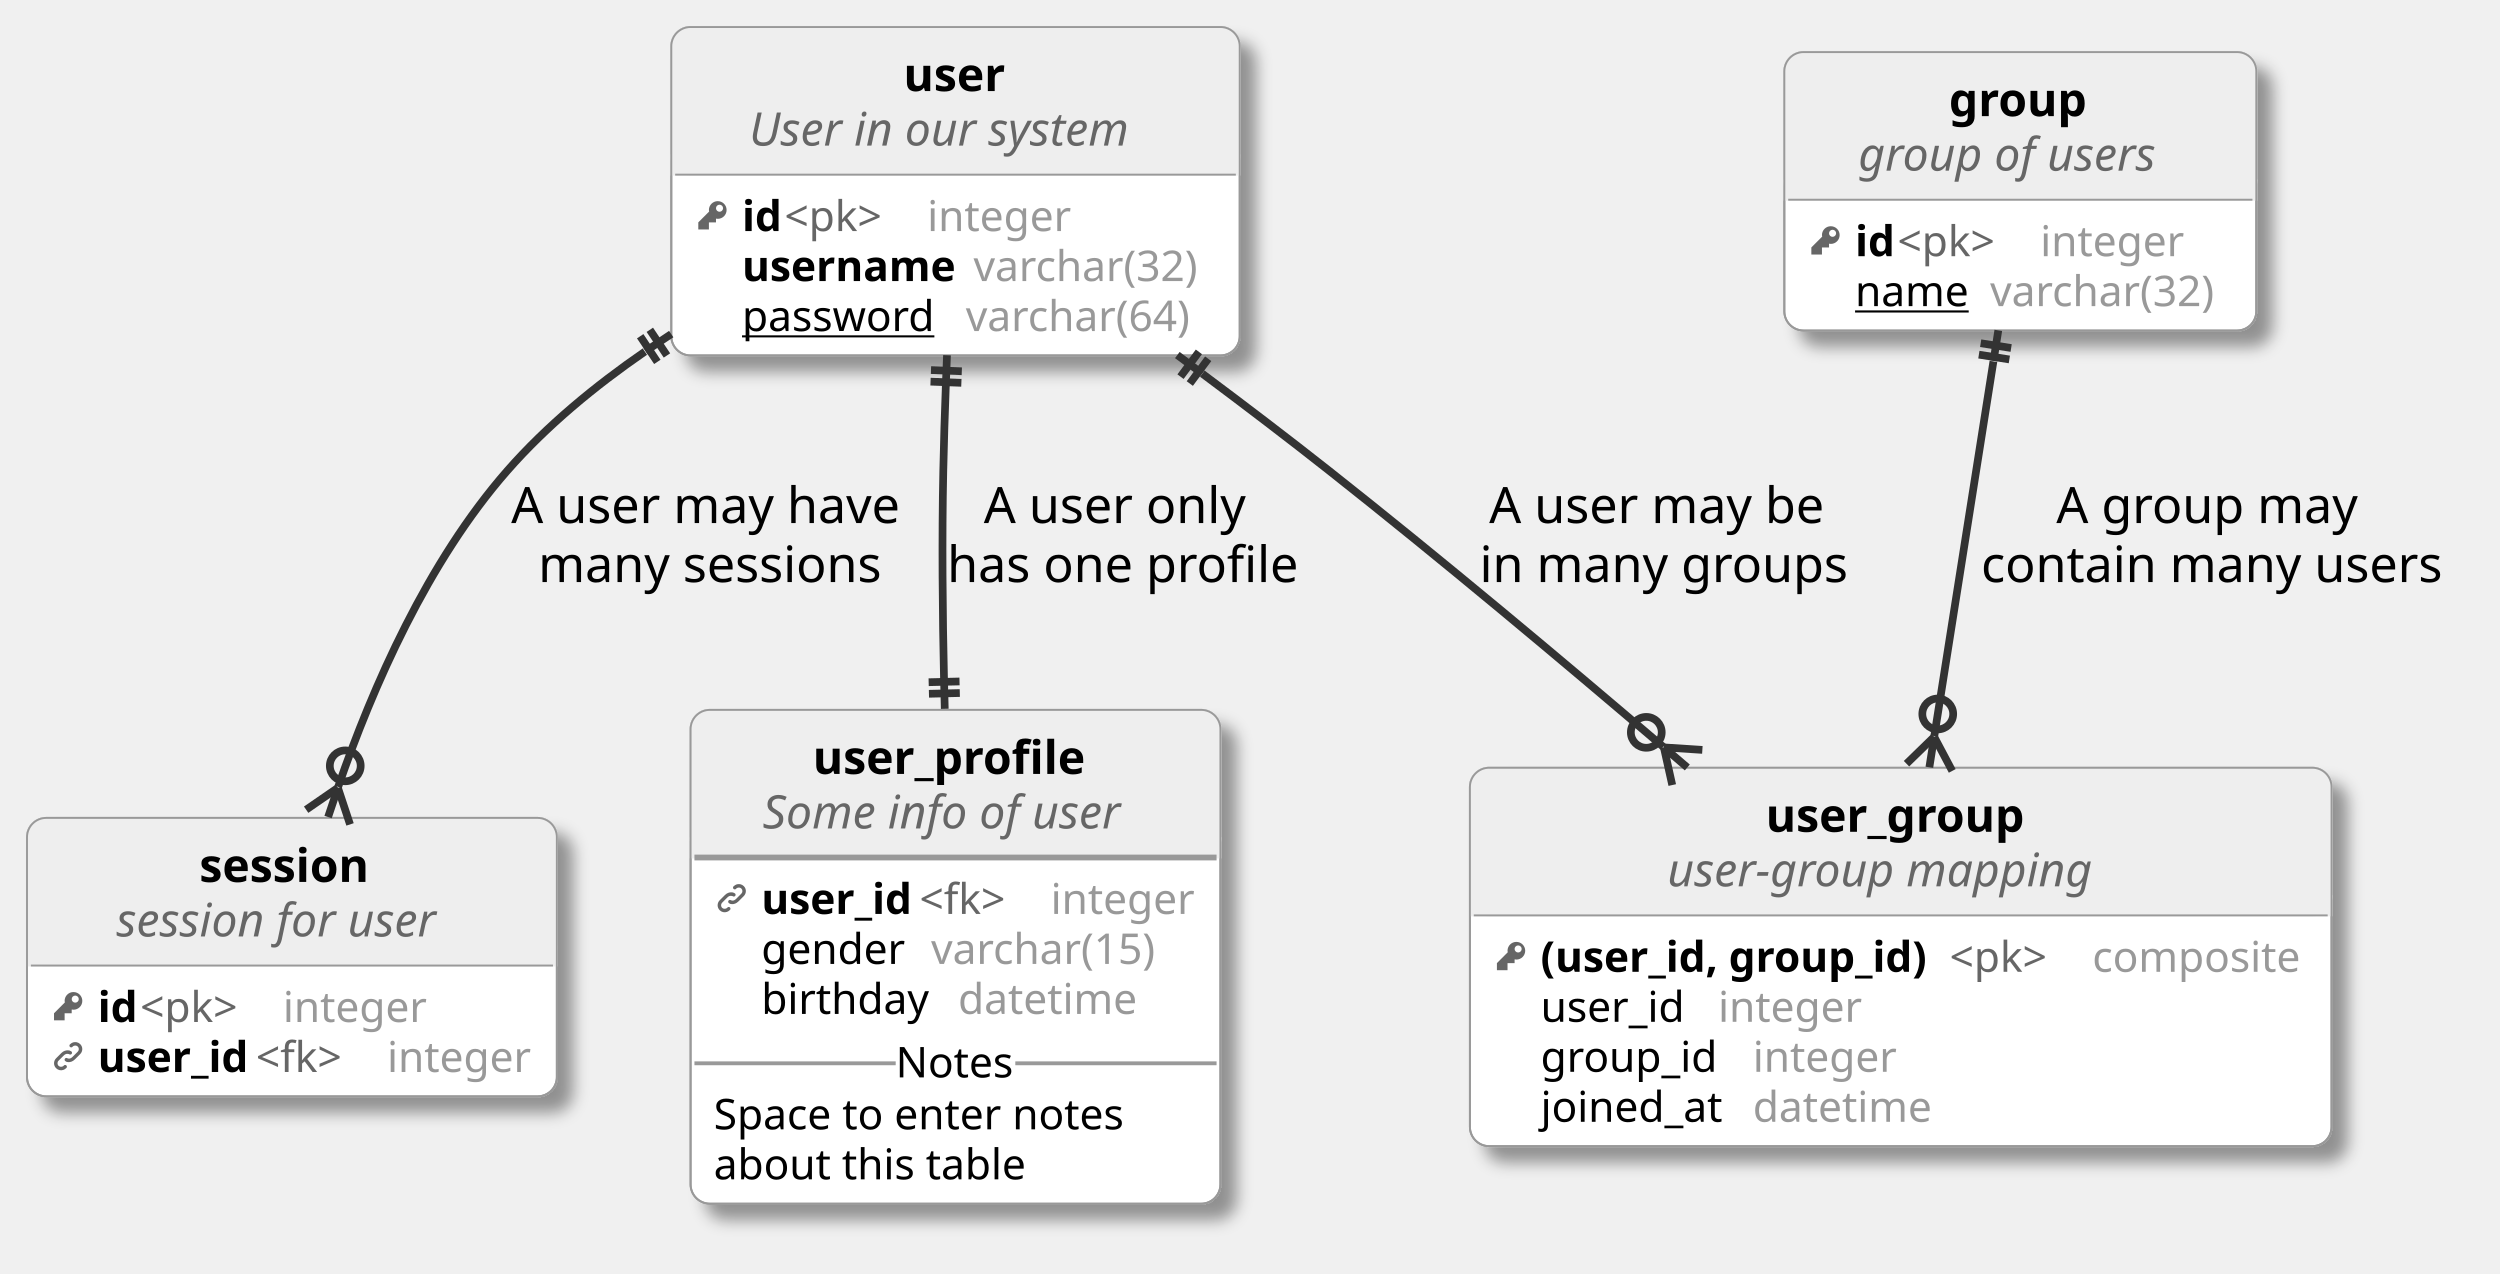
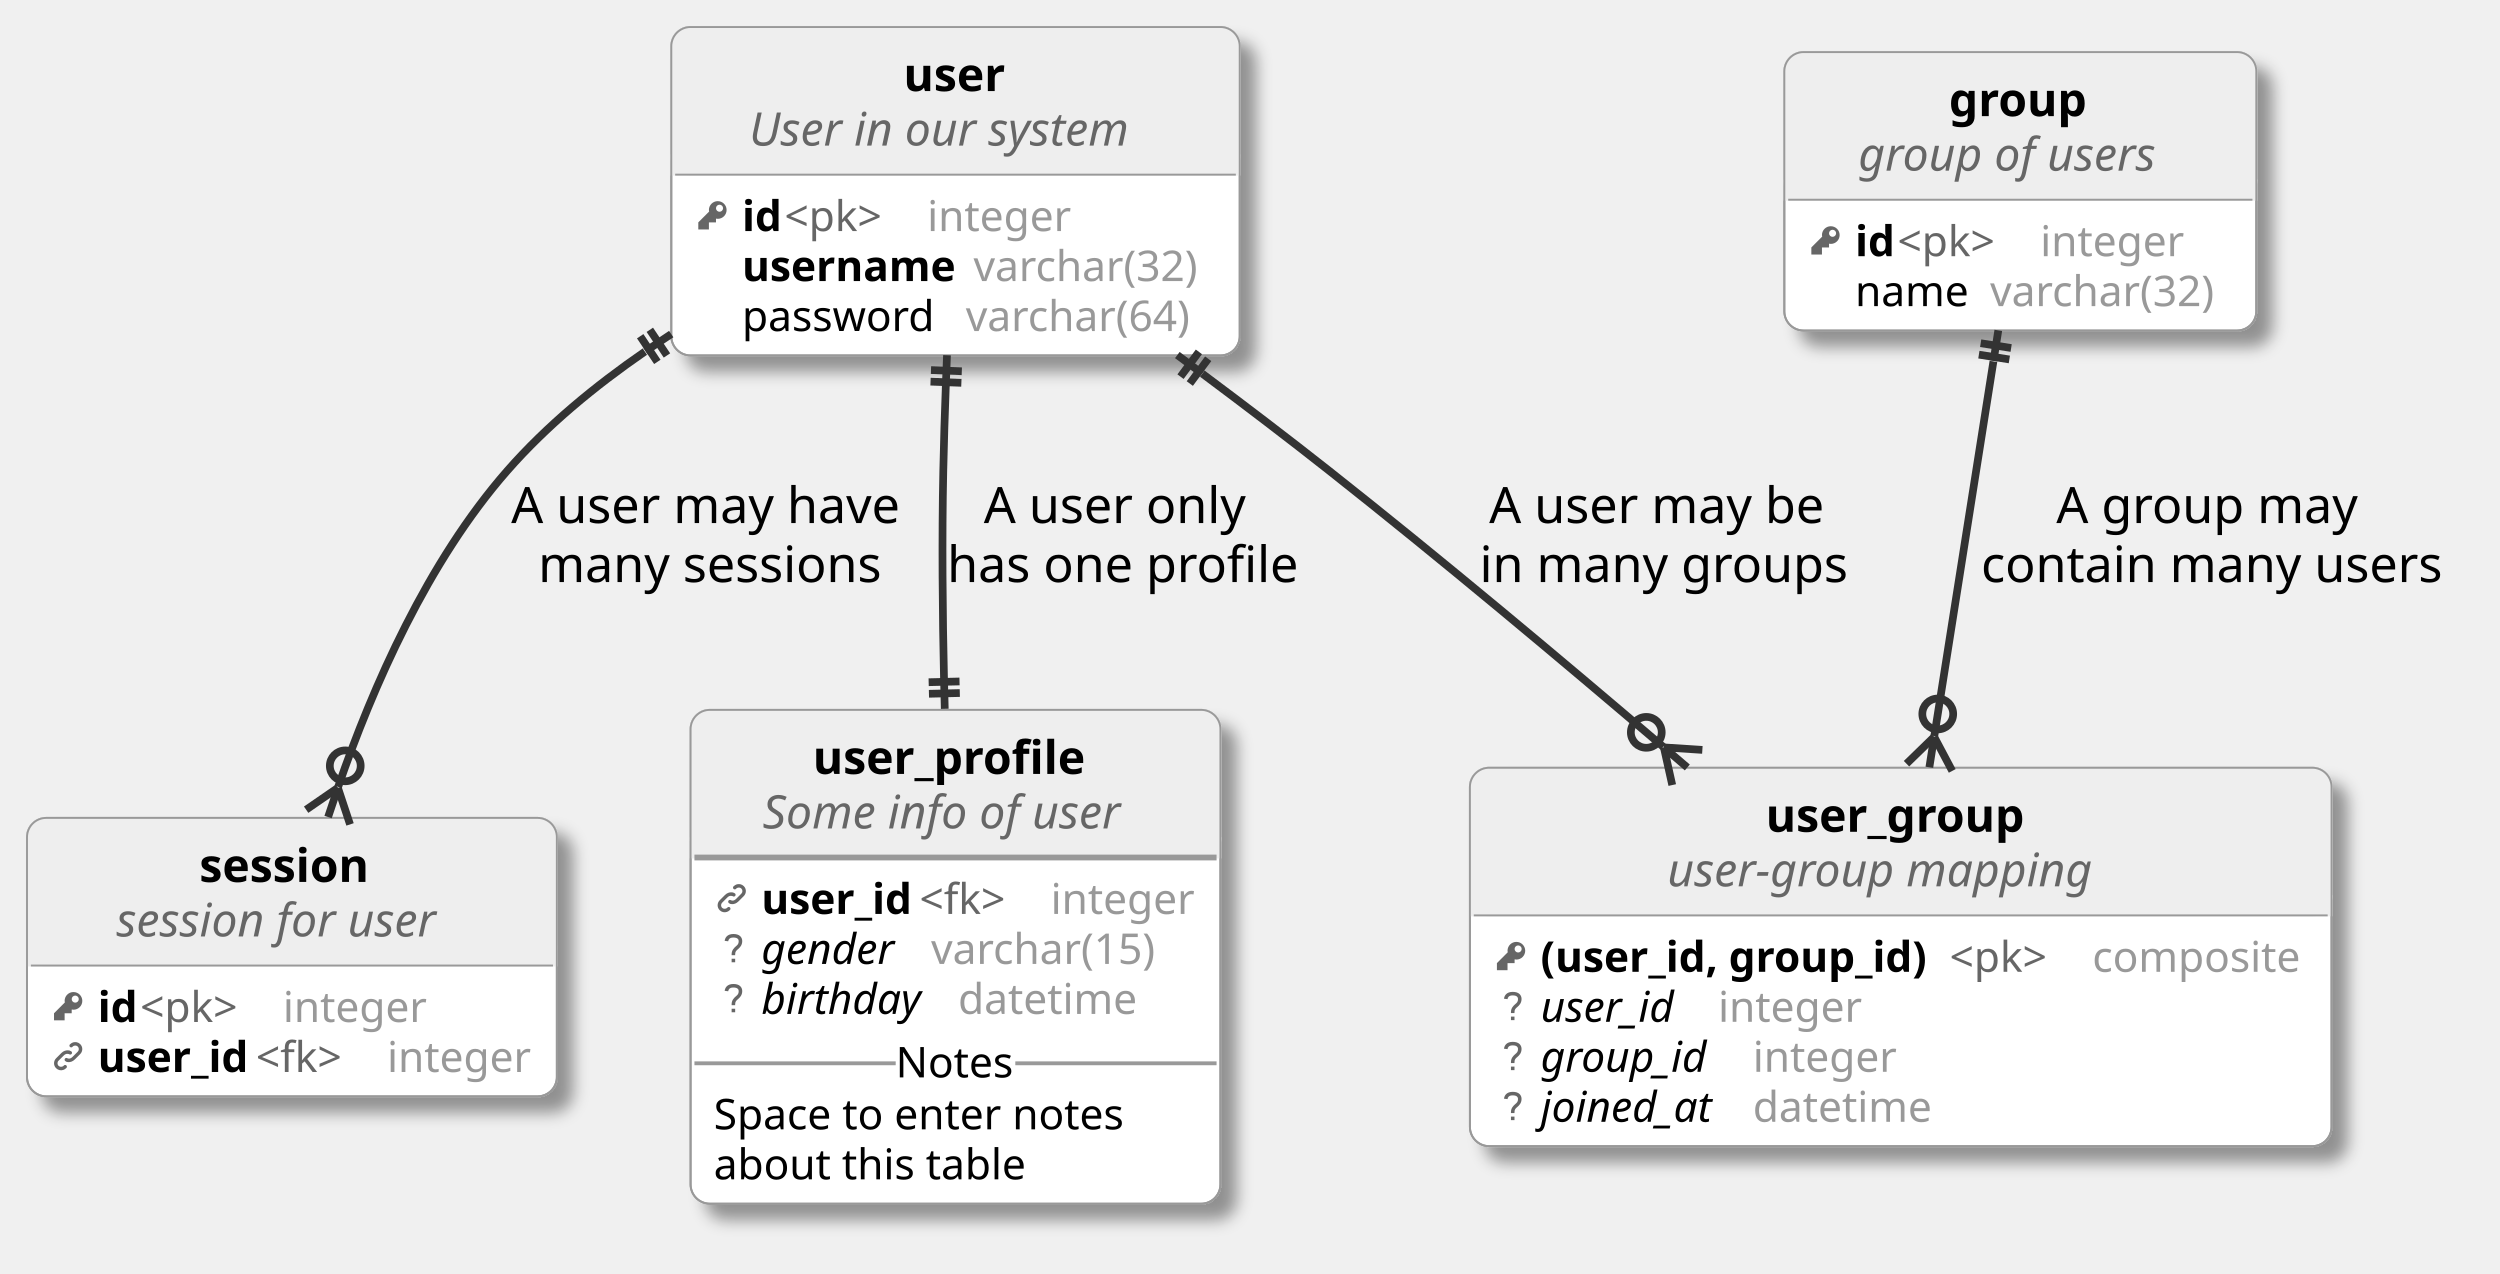
<svg xmlns="http://www.w3.org/2000/svg" contentScriptType="application/ecmascript" contentStyleType="text/css" height="330px" preserveAspectRatio="none" style="width:648px;height:330px;" version="1.1" viewBox="0 0 648 330" width="648px" zoomAndPan="magnify">
  <defs>
-     <filter height="300%" id="fxswpof2u7y3i" width="300%" x="-1" y="-1">
+     <filter height="300%" id="fuc91xfotrl19" width="300%" x="-1" y="-1">
      <feGaussianBlur result="blurOut" stdDeviation="2.0" />
      <feColorMatrix in="blurOut" result="blurOut2" type="matrix" values="0 0 0 0 0 0 0 0 0 0 0 0 0 0 0 0 0 0 .4 0" />
      <feOffset dx="4.0" dy="4.0" in="blurOut2" result="blurOut3" />
      <feBlend in="SourceGraphic" in2="blurOut3" mode="normal" />
    </filter>
  </defs>
  <g>
-     <rect fill="#FFFFFF" filter="url(#fxswpof2u7y3i)" height="85.131" id="tbl_user" rx="5" ry="5" style="stroke: #999999; stroke-width: 0.5;" width="147.333" x="174" y="7" />
+     <rect fill="#FFFFFF" filter="url(#fuc91xfotrl19)" height="85.131" id="tbl_user" rx="5" ry="5" style="stroke: #999999; stroke-width: 0.5;" width="147.333" x="174" y="7" />
    <rect fill="#EEEEEE" height="38.266" rx="5" ry="5" style="stroke: #EEEEEE; stroke-width: 0.5;" width="147.333" x="174" y="7" />
    <rect fill="#EEEEEE" height="5" style="stroke: #EEEEEE; stroke-width: 0.5;" width="147.333" x="174" y="40.266" />
    <rect fill="none" height="85.131" id="tbl_user" rx="5" ry="5" style="stroke: #999999; stroke-width: 0.5;" width="147.333" x="174" y="7" />
    <text fill="#000000" font-family="sans-serif" font-size="12" font-weight="bold" lengthAdjust="spacingAndGlyphs" textLength="27" x="234.167" y="23.602">user</text>
    <text fill="#666666" font-family="sans-serif" font-size="12" font-style="italic" lengthAdjust="spacingAndGlyphs" textLength="107" x="194.167" y="37.734">User in our system</text>
    <line style="stroke: #999999; stroke-width: 0.5;" x1="175" x2="320.333" y1="45.266" y2="45.266" />
    <path d="M186.042,52.137 C184.777,52.137 183.75,53.164 183.75,54.429 C183.75,54.576 183.78,54.701 183.808,54.831 L181,57.638 L181,59.472 L183.75,59.472 L183.75,57.638 L185.583,57.638 L185.583,56.722 L185.641,56.664 C185.769,56.691 185.895,56.722 186.043,56.722 C187.308,56.722 188.334,55.695 188.334,54.43 C188.334,53.165 187.308,52.138 186.043,52.138 M186.501,53.055 C187.005,53.055 187.418,53.468 187.418,53.972 C187.418,54.476 187.005,54.888 186.501,54.888 C185.997,54.888 185.584,54.476 185.584,53.972 C185.584,53.468 185.997,53.055 186.501,53.055 " fill="#666666" style="stroke: ; stroke-width: 0.0; stroke-dasharray: ;" />
    <text fill="#000000" font-family="sans-serif" font-size="11" lengthAdjust="spacingAndGlyphs" textLength="0" x="192.333" y="59.9" />
    <text fill="#000000" font-family="sans-serif" font-size="11" font-weight="bold" lengthAdjust="spacingAndGlyphs" textLength="11" x="192.333" y="59.9">id</text>
    <text fill="#666666" font-family="sans-serif" font-size="11" lengthAdjust="spacingAndGlyphs" textLength="31" x="203.333" y="59.9">&lt;pk&gt;</text>
    <text fill="#000000" font-family="sans-serif" font-size="11" lengthAdjust="spacingAndGlyphs" textLength="0" x="240.333" y="59.9" />
    <text fill="#999999" font-family="sans-serif" font-size="11" lengthAdjust="spacingAndGlyphs" textLength="38" x="240.333" y="59.9">integer</text>
    <path d="M181,65.092 L181,67.842 L185.583,72.426 L188.333,69.676 L183.75,65.092 L181,65.092 M182.833,66.009 C183.338,66.009 183.75,66.422 183.75,66.926 C183.75,67.43 183.338,67.842 182.833,67.842 C182.329,67.842 181.917,67.43 181.917,66.926 C181.917,66.422 182.329,66.009 182.833,66.009 " fill="#FFFFFF" style="stroke: ; stroke-width: 0.0; stroke-dasharray: ;" />
    <text fill="#000000" font-family="sans-serif" font-size="11" lengthAdjust="spacingAndGlyphs" textLength="0" x="192.333" y="72.856" />
    <text fill="#000000" font-family="sans-serif" font-size="11" font-weight="bold" lengthAdjust="spacingAndGlyphs" textLength="54" x="192.333" y="72.856">username</text>
    <text fill="#000000" font-family="sans-serif" font-size="11" lengthAdjust="spacingAndGlyphs" textLength="0" x="252.333" y="72.856" />
    <text fill="#999999" font-family="sans-serif" font-size="11" lengthAdjust="spacingAndGlyphs" textLength="63" x="252.333" y="72.856">varchar(32)</text>
    <path d="M181,80.797 L181,82.631 L188.333,82.631 L188.333,80.797 L181,80.797 " fill="#FFFFFF" style="stroke: ; stroke-width: 0.0; stroke-dasharray: ;" />
    <text fill="#000000" font-family="sans-serif" font-size="11" lengthAdjust="spacingAndGlyphs" textLength="0" x="192.333" y="85.811" />
-     <text fill="#000000" font-family="sans-serif" font-size="11" lengthAdjust="spacingAndGlyphs" text-decoration="underline" textLength="52" x="192.333" y="85.811">password</text>
+     <text fill="#000000" font-family="sans-serif" font-size="11" lengthAdjust="spacingAndGlyphs" textLength="52" x="192.333" y="85.811">password</text>
    <text fill="#000000" font-family="sans-serif" font-size="11" lengthAdjust="spacingAndGlyphs" textLength="0" x="250.333" y="85.811" />
    <text fill="#999999" font-family="sans-serif" font-size="11" lengthAdjust="spacingAndGlyphs" textLength="63" x="250.333" y="85.811">varchar(64)</text>
-     <rect fill="#FFFFFF" filter="url(#fxswpof2u7y3i)" height="72.176" id="tbl_session" rx="5" ry="5" style="stroke: #999999; stroke-width: 0.5;" width="137.333" x="7" y="212" />
+     <rect fill="#FFFFFF" filter="url(#fuc91xfotrl19)" height="72.176" id="tbl_session" rx="5" ry="5" style="stroke: #999999; stroke-width: 0.5;" width="137.333" x="7" y="212" />
    <rect fill="#EEEEEE" height="38.266" rx="5" ry="5" style="stroke: #EEEEEE; stroke-width: 0.5;" width="137.333" x="7" y="212" />
    <rect fill="#EEEEEE" height="5" style="stroke: #EEEEEE; stroke-width: 0.5;" width="137.333" x="7" y="245.266" />
    <rect fill="none" height="72.176" id="tbl_session" rx="5" ry="5" style="stroke: #999999; stroke-width: 0.5;" width="137.333" x="7" y="212" />
    <text fill="#000000" font-family="sans-serif" font-size="12" font-weight="bold" lengthAdjust="spacingAndGlyphs" textLength="48" x="51.667" y="228.602">session</text>
    <text fill="#666666" font-family="sans-serif" font-size="12" font-style="italic" lengthAdjust="spacingAndGlyphs" textLength="91" x="30.167" y="242.734">session for user</text>
    <line style="stroke: #999999; stroke-width: 0.5;" x1="8" x2="143.333" y1="250.266" y2="250.266" />
    <path d="M19.042,257.137 C17.777,257.137 16.75,258.164 16.75,259.429 C16.75,259.576 16.78,259.701 16.808,259.83 L14,262.638 L14,264.472 L16.75,264.472 L16.75,262.638 L18.583,262.638 L18.583,261.722 L18.641,261.664 C18.769,261.691 18.895,261.722 19.043,261.722 C20.308,261.722 21.334,260.695 21.334,259.43 C21.334,258.165 20.308,257.138 19.043,257.138 M19.501,258.055 C20.005,258.055 20.418,258.467 20.418,258.972 C20.418,259.476 20.005,259.888 19.501,259.888 C18.997,259.888 18.584,259.476 18.584,258.972 C18.584,258.467 18.997,258.055 19.501,258.055 " fill="#666666" style="stroke: ; stroke-width: 0.0; stroke-dasharray: ;" />
    <text fill="#000000" font-family="sans-serif" font-size="11" lengthAdjust="spacingAndGlyphs" textLength="0" x="25.333" y="264.9" />
    <text fill="#000000" font-family="sans-serif" font-size="11" font-weight="bold" lengthAdjust="spacingAndGlyphs" textLength="11" x="25.333" y="264.9">id</text>
    <text fill="#666666" font-family="sans-serif" font-size="11" lengthAdjust="spacingAndGlyphs" textLength="31" x="36.333" y="264.9">&lt;pk&gt;</text>
    <text fill="#000000" font-family="sans-serif" font-size="11" lengthAdjust="spacingAndGlyphs" textLength="0" x="73.333" y="264.9" />
    <text fill="#999999" font-family="sans-serif" font-size="11" lengthAdjust="spacingAndGlyphs" textLength="38" x="73.333" y="264.9">integer</text>
    <path d="M19.385,270.121 C19.217,270.13 19.061,270.148 18.899,270.207 C18.651,270.294 18.412,270.436 18.211,270.637 A0.458,0.458 0 1 0 18.842,271.268 C18.934,271.175 19.066,271.109 19.186,271.067 C19.508,270.951 19.901,271.008 20.16,271.268 C20.522,271.624 20.527,272.218 20.16,272.586 L18.785,273.961 C18.387,274.359 18.053,274.404 17.811,274.391 C17.569,274.377 17.438,274.276 17.438,274.276 A0.462,0.462 0 1 0 16.98,275.078 C17.292,275.282 17.292,275.282 17.754,275.307 C18.216,275.333 18.851,275.156 19.416,274.591 L20.791,273.216 C21.506,272.501 21.51,271.346 20.791,270.638 C20.535,270.382 20.235,270.224 19.902,270.151 C19.736,270.115 19.555,270.113 19.386,270.123 M17.553,272.243 C17.094,272.226 16.466,272.385 15.92,272.93 L14.545,274.305 C13.83,275.02 13.826,276.176 14.545,276.884 C15.056,277.395 15.787,277.546 16.436,277.314 C16.684,277.227 16.923,277.085 17.124,276.884 A0.458,0.458 0 1 0 16.493,276.253 C16.401,276.346 16.269,276.412 16.15,276.454 C15.827,276.57 15.435,276.513 15.175,276.253 C14.813,275.897 14.809,275.303 15.175,274.935 L16.55,273.56 C16.921,273.189 17.239,273.149 17.495,273.159 C17.751,273.169 17.925,273.245 17.925,273.245 A0.458,0.458 0 1 0 18.327,272.443 C18.012,272.26 18.012,272.26 17.553,272.242 " fill="#666666" style="stroke: ; stroke-width: 0.0; stroke-dasharray: ;" />
    <text fill="#000000" font-family="sans-serif" font-size="11" lengthAdjust="spacingAndGlyphs" textLength="0" x="25.333" y="277.856" />
    <text fill="#000000" font-family="sans-serif" font-size="11" font-weight="bold" lengthAdjust="spacingAndGlyphs" textLength="41" x="25.333" y="277.856">user_id</text>
    <text fill="#666666" font-family="sans-serif" font-size="11" lengthAdjust="spacingAndGlyphs" textLength="28" x="66.333" y="277.856">&lt;fk&gt;</text>
    <text fill="#000000" font-family="sans-serif" font-size="11" lengthAdjust="spacingAndGlyphs" textLength="0" x="100.333" y="277.856" />
    <text fill="#999999" font-family="sans-serif" font-size="11" lengthAdjust="spacingAndGlyphs" textLength="38" x="100.333" y="277.856">integer</text>
-     <rect fill="#FFFFFF" filter="url(#fxswpof2u7y3i)" height="127.996" id="tbl_user_profile" rx="5" ry="5" style="stroke: #999999; stroke-width: 0.5;" width="137.333" x="179" y="184" />
+     <rect fill="#FFFFFF" filter="url(#fuc91xfotrl19)" height="127.996" id="tbl_user_profile" rx="5" ry="5" style="stroke: #999999; stroke-width: 0.5;" width="137.333" x="179" y="184" />
    <rect fill="#EEEEEE" height="38.266" rx="5" ry="5" style="stroke: #EEEEEE; stroke-width: 0.5;" width="137.333" x="179" y="184" />
    <rect fill="#EEEEEE" height="5" style="stroke: #EEEEEE; stroke-width: 0.5;" width="137.333" x="179" y="217.266" />
    <rect fill="none" height="127.996" id="tbl_user_profile" rx="5" ry="5" style="stroke: #999999; stroke-width: 0.5;" width="137.333" x="179" y="184" />
    <text fill="#000000" font-family="sans-serif" font-size="12" font-weight="bold" lengthAdjust="spacingAndGlyphs" textLength="74" x="210.667" y="200.602">user_profile</text>
    <text fill="#666666" font-family="sans-serif" font-size="12" font-style="italic" lengthAdjust="spacingAndGlyphs" textLength="100" x="197.667" y="214.734">Some info of user</text>
    <line style="stroke: #999999; stroke-width: 1.5;" x1="180" x2="315.333" y1="222.266" y2="222.266" />
    <path d="M191.385,229.166 C191.217,229.175 191.061,229.193 190.899,229.252 C190.651,229.339 190.412,229.481 190.211,229.682 A0.458,0.458 0 1 0 190.842,230.312 C190.934,230.22 191.066,230.154 191.186,230.112 C191.508,229.996 191.901,230.053 192.16,230.312 C192.522,230.669 192.527,231.263 192.16,231.631 L190.785,233.006 C190.387,233.404 190.053,233.448 189.811,233.436 C189.569,233.422 189.438,233.321 189.438,233.321 A0.462,0.462 0 1 0 188.98,234.123 C189.292,234.327 189.292,234.327 189.754,234.352 C190.216,234.378 190.851,234.201 191.416,233.636 L192.791,232.261 C193.506,231.546 193.51,230.391 192.791,229.683 C192.535,229.427 192.235,229.268 191.902,229.196 C191.737,229.16 191.555,229.159 191.386,229.168 M189.553,231.288 C189.094,231.27 188.466,231.43 187.92,231.975 L186.545,233.35 C185.83,234.065 185.826,235.221 186.545,235.929 C187.056,236.44 187.787,236.591 188.436,236.359 C188.684,236.272 188.923,236.13 189.124,235.929 A0.458,0.458 0 1 0 188.493,235.298 C188.401,235.391 188.269,235.457 188.15,235.499 C187.827,235.614 187.435,235.558 187.175,235.298 C186.813,234.942 186.809,234.348 187.175,233.98 L188.55,232.605 C188.921,232.234 189.239,232.195 189.495,232.204 C189.751,232.214 189.925,232.29 189.925,232.29 A0.458,0.458 0 1 0 190.327,231.488 C190.012,231.305 190.012,231.305 189.553,231.287 " fill="#666666" style="stroke: ; stroke-width: 0.0; stroke-dasharray: ;" />
    <text fill="#000000" font-family="sans-serif" font-size="11" lengthAdjust="spacingAndGlyphs" textLength="0" x="197.333" y="236.9" />
    <text fill="#000000" font-family="sans-serif" font-size="11" font-weight="bold" lengthAdjust="spacingAndGlyphs" textLength="41" x="197.333" y="236.9">user_id</text>
    <text fill="#666666" font-family="sans-serif" font-size="11" lengthAdjust="spacingAndGlyphs" textLength="28" x="238.333" y="236.9">&lt;fk&gt;</text>
    <text fill="#000000" font-family="sans-serif" font-size="11" lengthAdjust="spacingAndGlyphs" textLength="0" x="272.333" y="236.9" />
    <text fill="#999999" font-family="sans-serif" font-size="11" lengthAdjust="spacingAndGlyphs" textLength="38" x="272.333" y="236.9">integer</text>
-     <path d="M190.097,242.092 C189.314,242.092 188.74,242.327 188.378,242.694 C188.016,243.06 187.883,243.52 187.833,243.868 L188.75,243.983 C188.783,243.744 188.865,243.527 189.037,243.352 C189.209,243.178 189.487,243.008 190.097,243.008 C190.705,243.008 191.031,243.158 191.214,243.323 C191.396,243.489 191.472,243.695 191.472,243.925 C191.472,244.688 191.185,244.899 190.726,245.3 C190.268,245.701 189.637,246.293 189.637,247.362 L189.637,247.591 L190.554,247.591 L190.554,247.362 C190.554,246.599 190.869,246.388 191.328,245.987 C191.786,245.586 192.387,244.995 192.387,243.925 C192.387,243.486 192.233,242.99 191.843,242.636 C191.452,242.281 190.861,242.091 190.096,242.091 M189.637,248.508 L189.637,249.425 L190.554,249.425 L190.554,248.508 L189.637,248.508 " fill="#FFFFFF" style="stroke: ; stroke-width: 0.0; stroke-dasharray: ;" />
+     <path d="M190.097,242.092 C189.314,242.092 188.74,242.327 188.378,242.694 C188.016,243.06 187.883,243.52 187.833,243.868 L188.75,243.983 C188.783,243.744 188.865,243.527 189.037,243.352 C189.209,243.178 189.487,243.008 190.097,243.008 C190.705,243.008 191.031,243.158 191.214,243.323 C191.396,243.489 191.472,243.695 191.472,243.925 C191.472,244.688 191.185,244.899 190.726,245.3 C190.268,245.701 189.637,246.293 189.637,247.362 L189.637,247.591 L190.554,247.591 L190.554,247.362 C190.554,246.599 190.869,246.388 191.328,245.987 C191.786,245.586 192.387,244.995 192.387,243.925 C192.387,243.486 192.233,242.99 191.843,242.636 C191.452,242.281 190.861,242.091 190.096,242.091 M189.637,248.508 L189.637,249.425 L190.554,249.425 L190.554,248.508 L189.637,248.508 " fill="#666666" style="stroke: ; stroke-width: 0.0; stroke-dasharray: ;" />
    <text fill="#000000" font-family="sans-serif" font-size="11" lengthAdjust="spacingAndGlyphs" textLength="0" x="197.333" y="249.856" />
-     <text fill="#000000" font-family="sans-serif" font-size="11" lengthAdjust="spacingAndGlyphs" textLength="38" x="197.333" y="249.856">gender</text>
+     <text fill="#000000" font-family="sans-serif" font-size="11" font-style="italic" lengthAdjust="spacingAndGlyphs" textLength="38" x="197.333" y="249.856">gender</text>
    <text fill="#000000" font-family="sans-serif" font-size="11" lengthAdjust="spacingAndGlyphs" textLength="0" x="241.333" y="249.856" />
    <text fill="#999999" font-family="sans-serif" font-size="11" lengthAdjust="spacingAndGlyphs" textLength="63" x="241.333" y="249.856">varchar(15)</text>
-     <path d="M190.097,255.048 C189.314,255.048 188.74,255.282 188.378,255.649 C188.016,256.015 187.883,256.475 187.833,256.823 L188.75,256.938 C188.783,256.699 188.865,256.482 189.037,256.307 C189.209,256.133 189.487,255.963 190.097,255.963 C190.705,255.963 191.031,256.113 191.214,256.279 C191.396,256.445 191.472,256.65 191.472,256.88 C191.472,257.644 191.185,257.854 190.726,258.255 C190.268,258.656 189.637,259.248 189.637,260.317 L189.637,260.547 L190.554,260.547 L190.554,260.317 C190.554,259.554 190.869,259.343 191.328,258.942 C191.786,258.541 192.387,257.95 192.387,256.88 C192.387,256.441 192.233,255.945 191.843,255.591 C191.452,255.236 190.861,255.047 190.096,255.047 M189.637,261.463 L189.637,262.38 L190.554,262.38 L190.554,261.463 L189.637,261.463 " fill="#FFFFFF" style="stroke: ; stroke-width: 0.0; stroke-dasharray: ;" />
+     <path d="M190.097,255.048 C189.314,255.048 188.74,255.282 188.378,255.649 C188.016,256.015 187.883,256.475 187.833,256.823 L188.75,256.938 C188.783,256.699 188.865,256.482 189.037,256.307 C189.209,256.133 189.487,255.963 190.097,255.963 C190.705,255.963 191.031,256.113 191.214,256.279 C191.396,256.445 191.472,256.65 191.472,256.88 C191.472,257.644 191.185,257.854 190.726,258.255 C190.268,258.656 189.637,259.248 189.637,260.317 L189.637,260.547 L190.554,260.547 L190.554,260.317 C190.554,259.554 190.869,259.343 191.328,258.942 C191.786,258.541 192.387,257.95 192.387,256.88 C192.387,256.441 192.233,255.945 191.843,255.591 C191.452,255.236 190.861,255.047 190.096,255.047 M189.637,261.463 L189.637,262.38 L190.554,262.38 L190.554,261.463 L189.637,261.463 " fill="#666666" style="stroke: ; stroke-width: 0.0; stroke-dasharray: ;" />
    <text fill="#000000" font-family="sans-serif" font-size="11" lengthAdjust="spacingAndGlyphs" textLength="0" x="197.333" y="262.81" />
-     <text fill="#000000" font-family="sans-serif" font-size="11" lengthAdjust="spacingAndGlyphs" textLength="45" x="197.333" y="262.81">birthday</text>
+     <text fill="#000000" font-family="sans-serif" font-size="11" font-style="italic" lengthAdjust="spacingAndGlyphs" textLength="45" x="197.333" y="262.81">birthday</text>
    <text fill="#000000" font-family="sans-serif" font-size="11" lengthAdjust="spacingAndGlyphs" textLength="0" x="248.333" y="262.81" />
    <text fill="#999999" font-family="sans-serif" font-size="11" lengthAdjust="spacingAndGlyphs" textLength="46" x="248.333" y="262.81">datetime</text>
    <text fill="#000000" font-family="sans-serif" font-size="11" lengthAdjust="spacingAndGlyphs" textLength="109" x="185" y="292.721">Space to enter notes</text>
    <text fill="#000000" font-family="sans-serif" font-size="11" lengthAdjust="spacingAndGlyphs" textLength="83" x="185" y="305.676">about this table</text>
    <line style="stroke: #999999; stroke-width: 1.0;" x1="180" x2="232.167" y1="275.608" y2="275.608" />
    <text fill="#000000" font-family="sans-serif" font-size="11" lengthAdjust="spacingAndGlyphs" textLength="31" x="232.167" y="279.266">Notes</text>
    <line style="stroke: #999999; stroke-width: 1.0;" x1="263.167" x2="315.333" y1="275.608" y2="275.608" />
-     <rect fill="#FFFFFF" filter="url(#fxswpof2u7y3i)" height="72.176" id="tbl_group" rx="5" ry="5" style="stroke: #999999; stroke-width: 0.5;" width="122.333" x="462.5" y="13.5" />
+     <rect fill="#FFFFFF" filter="url(#fuc91xfotrl19)" height="72.176" id="tbl_group" rx="5" ry="5" style="stroke: #999999; stroke-width: 0.5;" width="122.333" x="462.5" y="13.5" />
    <rect fill="#EEEEEE" height="38.266" rx="5" ry="5" style="stroke: #EEEEEE; stroke-width: 0.5;" width="122.333" x="462.5" y="13.5" />
    <rect fill="#EEEEEE" height="5" style="stroke: #EEEEEE; stroke-width: 0.5;" width="122.333" x="462.5" y="46.766" />
    <rect fill="none" height="72.176" id="tbl_group" rx="5" ry="5" style="stroke: #999999; stroke-width: 0.5;" width="122.333" x="462.5" y="13.5" />
    <text fill="#000000" font-family="sans-serif" font-size="12" font-weight="bold" lengthAdjust="spacingAndGlyphs" textLength="37" x="505.167" y="30.102">group</text>
    <text fill="#666666" font-family="sans-serif" font-size="12" font-style="italic" lengthAdjust="spacingAndGlyphs" textLength="84" x="481.667" y="44.234">group of users</text>
    <line style="stroke: #999999; stroke-width: 0.5;" x1="463.5" x2="583.833" y1="51.766" y2="51.766" />
    <path d="M474.542,58.637 C473.277,58.637 472.25,59.664 472.25,60.929 C472.25,61.076 472.28,61.201 472.308,61.331 L469.5,64.138 L469.5,65.972 L472.25,65.972 L472.25,64.138 L474.083,64.138 L474.083,63.222 L474.141,63.164 C474.269,63.191 474.395,63.222 474.543,63.222 C475.808,63.222 476.834,62.195 476.834,60.93 C476.834,59.665 475.808,58.638 474.543,58.638 M475.001,59.555 C475.505,59.555 475.918,59.968 475.918,60.472 C475.918,60.976 475.505,61.388 475.001,61.388 C474.497,61.388 474.084,60.976 474.084,60.472 C474.084,59.968 474.497,59.555 475.001,59.555 " fill="#666666" style="stroke: ; stroke-width: 0.0; stroke-dasharray: ;" />
    <text fill="#000000" font-family="sans-serif" font-size="11" lengthAdjust="spacingAndGlyphs" textLength="0" x="480.833" y="66.4" />
    <text fill="#000000" font-family="sans-serif" font-size="11" font-weight="bold" lengthAdjust="spacingAndGlyphs" textLength="11" x="480.833" y="66.4">id</text>
    <text fill="#666666" font-family="sans-serif" font-size="11" lengthAdjust="spacingAndGlyphs" textLength="31" x="491.833" y="66.4">&lt;pk&gt;</text>
    <text fill="#000000" font-family="sans-serif" font-size="11" lengthAdjust="spacingAndGlyphs" textLength="0" x="528.833" y="66.4" />
    <text fill="#999999" font-family="sans-serif" font-size="11" lengthAdjust="spacingAndGlyphs" textLength="38" x="528.833" y="66.4">integer</text>
    <path d="M469.5,74.342 L469.5,76.176 L476.833,76.176 L476.833,74.342 L469.5,74.342 " fill="#FFFFFF" style="stroke: ; stroke-width: 0.0; stroke-dasharray: ;" />
    <text fill="#000000" font-family="sans-serif" font-size="11" lengthAdjust="spacingAndGlyphs" textLength="0" x="480.833" y="79.356" />
-     <text fill="#000000" font-family="sans-serif" font-size="11" lengthAdjust="spacingAndGlyphs" text-decoration="underline" textLength="29" x="480.833" y="79.356">name</text>
+     <text fill="#000000" font-family="sans-serif" font-size="11" lengthAdjust="spacingAndGlyphs" textLength="29" x="480.833" y="79.356">name</text>
    <text fill="#000000" font-family="sans-serif" font-size="11" lengthAdjust="spacingAndGlyphs" textLength="0" x="515.833" y="79.356" />
    <text fill="#999999" font-family="sans-serif" font-size="11" lengthAdjust="spacingAndGlyphs" textLength="63" x="515.833" y="79.356">varchar(32)</text>
-     <rect fill="#FFFFFF" filter="url(#fxswpof2u7y3i)" height="98.086" id="tbl_user_group" rx="5" ry="5" style="stroke: #999999; stroke-width: 0.5;" width="223.333" x="381" y="199" />
+     <rect fill="#FFFFFF" filter="url(#fuc91xfotrl19)" height="98.086" id="tbl_user_group" rx="5" ry="5" style="stroke: #999999; stroke-width: 0.5;" width="223.333" x="381" y="199" />
    <rect fill="#EEEEEE" height="38.266" rx="5" ry="5" style="stroke: #EEEEEE; stroke-width: 0.5;" width="223.333" x="381" y="199" />
    <rect fill="#EEEEEE" height="5" style="stroke: #EEEEEE; stroke-width: 0.5;" width="223.333" x="381" y="232.266" />
    <rect fill="none" height="98.086" id="tbl_user_group" rx="5" ry="5" style="stroke: #999999; stroke-width: 0.5;" width="223.333" x="381" y="199" />
    <text fill="#000000" font-family="sans-serif" font-size="12" font-weight="bold" lengthAdjust="spacingAndGlyphs" textLength="70" x="457.667" y="215.602">user_group</text>
    <text fill="#666666" font-family="sans-serif" font-size="12" font-style="italic" lengthAdjust="spacingAndGlyphs" textLength="121" x="432.167" y="229.734">user-group mapping</text>
    <line style="stroke: #999999; stroke-width: 0.5;" x1="382" x2="603.333" y1="237.266" y2="237.266" />
    <path d="M393.042,244.137 C391.777,244.137 390.75,245.164 390.75,246.429 C390.75,246.576 390.78,246.701 390.808,246.831 L388,249.638 L388,251.472 L390.75,251.472 L390.75,249.638 L392.583,249.638 L392.583,248.722 L392.641,248.664 C392.769,248.691 392.895,248.722 393.043,248.722 C394.308,248.722 395.334,247.695 395.334,246.43 C395.334,245.165 394.308,244.138 393.043,244.138 M393.501,245.055 C394.005,245.055 394.418,245.468 394.418,245.972 C394.418,246.476 394.005,246.888 393.501,246.888 C392.997,246.888 392.584,246.476 392.584,245.972 C392.584,245.468 392.997,245.055 393.501,245.055 " fill="#666666" style="stroke: ; stroke-width: 0.0; stroke-dasharray: ;" />
    <text fill="#000000" font-family="sans-serif" font-size="11" lengthAdjust="spacingAndGlyphs" textLength="0" x="399.333" y="251.9" />
    <text fill="#000000" font-family="sans-serif" font-size="11" font-weight="bold" lengthAdjust="spacingAndGlyphs" textLength="106" x="399.333" y="251.9">(user_id, group_id)</text>
    <text fill="#666666" font-family="sans-serif" font-size="11" lengthAdjust="spacingAndGlyphs" textLength="31" x="505.333" y="251.9">&lt;pk&gt;</text>
    <text fill="#000000" font-family="sans-serif" font-size="11" lengthAdjust="spacingAndGlyphs" textLength="0" x="542.333" y="251.9" />
    <text fill="#999999" font-family="sans-serif" font-size="11" lengthAdjust="spacingAndGlyphs" textLength="56" x="542.333" y="251.9">composite</text>
-     <path d="M392.097,257.092 C391.314,257.092 390.74,257.327 390.378,257.694 C390.016,258.06 389.883,258.52 389.833,258.868 L390.75,258.983 C390.783,258.744 390.865,258.527 391.037,258.352 C391.209,258.178 391.487,258.008 392.097,258.008 C392.705,258.008 393.031,258.158 393.214,258.324 C393.396,258.489 393.472,258.695 393.472,258.925 C393.472,259.688 393.185,259.899 392.726,260.3 C392.268,260.701 391.637,261.293 391.637,262.362 L391.637,262.591 L392.554,262.591 L392.554,262.362 C392.554,261.599 392.869,261.388 393.328,260.987 C393.786,260.586 394.387,259.995 394.387,258.925 C394.387,258.486 394.233,257.99 393.843,257.636 C393.452,257.281 392.861,257.091 392.096,257.091 M391.637,263.508 L391.637,264.425 L392.554,264.425 L392.554,263.508 L391.637,263.508 " fill="#FFFFFF" style="stroke: ; stroke-width: 0.0; stroke-dasharray: ;" />
+     <path d="M392.097,257.092 C391.314,257.092 390.74,257.327 390.378,257.694 C390.016,258.06 389.883,258.52 389.833,258.868 L390.75,258.983 C390.783,258.744 390.865,258.527 391.037,258.352 C391.209,258.178 391.487,258.008 392.097,258.008 C392.705,258.008 393.031,258.158 393.214,258.324 C393.396,258.489 393.472,258.695 393.472,258.925 C393.472,259.688 393.185,259.899 392.726,260.3 C392.268,260.701 391.637,261.293 391.637,262.362 L391.637,262.591 L392.554,262.591 L392.554,262.362 C392.554,261.599 392.869,261.388 393.328,260.987 C393.786,260.586 394.387,259.995 394.387,258.925 C394.387,258.486 394.233,257.99 393.843,257.636 C393.452,257.281 392.861,257.091 392.096,257.091 M391.637,263.508 L391.637,264.425 L392.554,264.425 L392.554,263.508 L391.637,263.508 " fill="#666666" style="stroke: ; stroke-width: 0.0; stroke-dasharray: ;" />
    <text fill="#000000" font-family="sans-serif" font-size="11" lengthAdjust="spacingAndGlyphs" textLength="0" x="399.333" y="264.856" />
-     <text fill="#000000" font-family="sans-serif" font-size="11" lengthAdjust="spacingAndGlyphs" textLength="40" x="399.333" y="264.856">user_id</text>
+     <text fill="#000000" font-family="sans-serif" font-size="11" font-style="italic" lengthAdjust="spacingAndGlyphs" textLength="40" x="399.333" y="264.856">user_id</text>
    <text fill="#000000" font-family="sans-serif" font-size="11" lengthAdjust="spacingAndGlyphs" textLength="0" x="445.333" y="264.856" />
    <text fill="#999999" font-family="sans-serif" font-size="11" lengthAdjust="spacingAndGlyphs" textLength="38" x="445.333" y="264.856">integer</text>
-     <path d="M392.097,270.048 C391.314,270.048 390.74,270.282 390.378,270.649 C390.016,271.015 389.883,271.475 389.833,271.823 L390.75,271.938 C390.783,271.699 390.865,271.482 391.037,271.307 C391.209,271.133 391.487,270.963 392.097,270.963 C392.705,270.963 393.031,271.113 393.214,271.279 C393.396,271.445 393.472,271.65 393.472,271.88 C393.472,272.644 393.185,272.854 392.726,273.255 C392.268,273.656 391.637,274.248 391.637,275.317 L391.637,275.547 L392.554,275.547 L392.554,275.317 C392.554,274.554 392.869,274.343 393.328,273.942 C393.786,273.541 394.387,272.95 394.387,271.88 C394.387,271.441 394.233,270.945 393.843,270.591 C393.452,270.236 392.861,270.047 392.096,270.047 M391.637,276.463 L391.637,277.38 L392.554,277.38 L392.554,276.463 L391.637,276.463 " fill="#FFFFFF" style="stroke: ; stroke-width: 0.0; stroke-dasharray: ;" />
+     <path d="M392.097,270.048 C391.314,270.048 390.74,270.282 390.378,270.649 C390.016,271.015 389.883,271.475 389.833,271.823 L390.75,271.938 C390.783,271.699 390.865,271.482 391.037,271.307 C391.209,271.133 391.487,270.963 392.097,270.963 C392.705,270.963 393.031,271.113 393.214,271.279 C393.396,271.445 393.472,271.65 393.472,271.88 C393.472,272.644 393.185,272.854 392.726,273.255 C392.268,273.656 391.637,274.248 391.637,275.317 L391.637,275.547 L392.554,275.547 L392.554,275.317 C392.554,274.554 392.869,274.343 393.328,273.942 C393.786,273.541 394.387,272.95 394.387,271.88 C394.387,271.441 394.233,270.945 393.843,270.591 C393.452,270.236 392.861,270.047 392.096,270.047 M391.637,276.463 L391.637,277.38 L392.554,277.38 L392.554,276.463 L391.637,276.463 " fill="#666666" style="stroke: ; stroke-width: 0.0; stroke-dasharray: ;" />
    <text fill="#000000" font-family="sans-serif" font-size="11" lengthAdjust="spacingAndGlyphs" textLength="0" x="399.333" y="277.81" />
-     <text fill="#000000" font-family="sans-serif" font-size="11" lengthAdjust="spacingAndGlyphs" textLength="49" x="399.333" y="277.81">group_id</text>
+     <text fill="#000000" font-family="sans-serif" font-size="11" font-style="italic" lengthAdjust="spacingAndGlyphs" textLength="49" x="399.333" y="277.81">group_id</text>
    <text fill="#000000" font-family="sans-serif" font-size="11" lengthAdjust="spacingAndGlyphs" textLength="0" x="454.333" y="277.81" />
    <text fill="#999999" font-family="sans-serif" font-size="11" lengthAdjust="spacingAndGlyphs" textLength="38" x="454.333" y="277.81">integer</text>
-     <path d="M392.097,283.003 C391.314,283.003 390.74,283.237 390.378,283.604 C390.016,283.971 389.883,284.43 389.833,284.778 L390.75,284.893 C390.783,284.654 390.865,284.437 391.037,284.262 C391.209,284.088 391.487,283.918 392.097,283.918 C392.705,283.918 393.031,284.068 393.214,284.234 C393.396,284.4 393.472,284.605 393.472,284.835 C393.472,285.599 393.185,285.809 392.726,286.21 C392.268,286.611 391.637,287.203 391.637,288.272 L391.637,288.502 L392.554,288.502 L392.554,288.272 C392.554,287.509 392.869,287.298 393.328,286.897 C393.786,286.496 394.387,285.905 394.387,284.835 C394.387,284.396 394.233,283.9 393.843,283.546 C393.452,283.191 392.861,283.002 392.096,283.002 M391.637,289.418 L391.637,290.335 L392.554,290.335 L392.554,289.418 L391.637,289.418 " fill="#FFFFFF" style="stroke: ; stroke-width: 0.0; stroke-dasharray: ;" />
+     <path d="M392.097,283.003 C391.314,283.003 390.74,283.237 390.378,283.604 C390.016,283.971 389.883,284.43 389.833,284.778 L390.75,284.893 C390.783,284.654 390.865,284.437 391.037,284.262 C391.209,284.088 391.487,283.918 392.097,283.918 C392.705,283.918 393.031,284.068 393.214,284.234 C393.396,284.4 393.472,284.605 393.472,284.835 C393.472,285.599 393.185,285.809 392.726,286.21 C392.268,286.611 391.637,287.203 391.637,288.272 L391.637,288.502 L392.554,288.502 L392.554,288.272 C392.554,287.509 392.869,287.298 393.328,286.897 C393.786,286.496 394.387,285.905 394.387,284.835 C394.387,284.396 394.233,283.9 393.843,283.546 C393.452,283.191 392.861,283.002 392.096,283.002 M391.637,289.418 L391.637,290.335 L392.554,290.335 L392.554,289.418 L391.637,289.418 " fill="#666666" style="stroke: ; stroke-width: 0.0; stroke-dasharray: ;" />
    <text fill="#000000" font-family="sans-serif" font-size="11" lengthAdjust="spacingAndGlyphs" textLength="0" x="399.333" y="290.766" />
-     <text fill="#000000" font-family="sans-serif" font-size="11" lengthAdjust="spacingAndGlyphs" textLength="49" x="399.333" y="290.766">joined_at</text>
+     <text fill="#000000" font-family="sans-serif" font-size="11" font-style="italic" lengthAdjust="spacingAndGlyphs" textLength="49" x="399.333" y="290.766">joined_at</text>
    <text fill="#000000" font-family="sans-serif" font-size="11" lengthAdjust="spacingAndGlyphs" textLength="0" x="454.333" y="290.766" />
    <text fill="#999999" font-family="sans-serif" font-size="11" lengthAdjust="spacingAndGlyphs" textLength="46" x="454.333" y="290.766">datetime</text>
    <path d="M245.17,99.53 C244.89,107.05 244.65,114.73 244.5,122 C244.13,139.72 244.3,158.86 244.7,176.7 " fill="none" id="tbl_user-tbl_user_profile" style="stroke: #333333; stroke-width: 2.0;" />
    <line style="stroke: #333333; stroke-width: 2.0;" x1="248.781" x2="240.783" y1="179.633" y2="179.829" />
    <line style="stroke: #333333; stroke-width: 2.0;" x1="248.707" x2="240.709" y1="176.634" y2="176.83" />
    <line style="stroke: #333333; stroke-width: 2.0;" x1="244.684" x2="244.88" y1="175.732" y2="183.73" />
    <line style="stroke: #333333; stroke-width: 2.0;" x1="241.308" x2="249.302" y1="95.922" y2="96.232" />
    <line style="stroke: #333333; stroke-width: 2.0;" x1="241.192" x2="249.186" y1="98.92" y2="99.23" />
    <line style="stroke: #333333; stroke-width: 2.0;" x1="245.15" x2="245.46" y1="100.074" y2="92.08" />
    <text fill="#000000" font-family="sans-serif" font-size="13" lengthAdjust="spacingAndGlyphs" textLength="71" x="255" y="135.568">A user only</text>
    <text fill="#000000" font-family="sans-serif" font-size="13" lengthAdjust="spacingAndGlyphs" textLength="94" x="245.5" y="150.879">has one profile</text>
    <path d="M167.15,91.14 C154.16,100.09 141.66,110.41 131.5,122 C110.83,145.58 96.6,178.03 87.65,203.96 " fill="none" id="tbl_user-tbl_session" style="stroke: #333333; stroke-width: 2.0;" />
    <line style="stroke: #333333; stroke-width: 2.0;" x1="87.583" x2="90.729" y1="204.195" y2="213.687" />
    <line style="stroke: #333333; stroke-width: 2.0;" x1="87.583" x2="79.351" y1="204.195" y2="209.873" />
    <line style="stroke: #333333; stroke-width: 2.0;" x1="87.583" x2="85.04" y1="204.195" y2="211.78" />
    <ellipse cx="89.49" cy="198.506" fill="none" rx="4" ry="4" style="stroke: #333333; stroke-width: 2.0;" />
    <line style="stroke: #333333; stroke-width: 2.0;" x1="168.432" x2="172.873" y1="85.483" y2="92.138" />
    <line style="stroke: #333333; stroke-width: 2.0;" x1="165.937" x2="170.378" y1="87.149" y2="93.803" />
    <line style="stroke: #333333; stroke-width: 2.0;" x1="167.326" x2="173.98" y1="91.031" y2="86.59" />
    <text fill="#000000" font-family="sans-serif" font-size="13" lengthAdjust="spacingAndGlyphs" textLength="103" x="132.5" y="135.568">A user may have</text>
    <text fill="#000000" font-family="sans-serif" font-size="13" lengthAdjust="spacingAndGlyphs" textLength="93" x="139.5" y="150.879">many sessions</text>
    <path d="M311.64,96.85 C322.69,105.1 334,113.71 344.5,122 C373.46,144.86 404.78,171.09 431.12,193.59 " fill="none" id="tbl_user-tbl_user_group" style="stroke: #333333; stroke-width: 2.0;" />
    <line style="stroke: #333333; stroke-width: 2.0;" x1="431.274" x2="441.253" y1="193.726" y2="194.373" />
    <line style="stroke: #333333; stroke-width: 2.0;" x1="431.274" x2="433.447" y1="193.726" y2="203.487" />
    <line style="stroke: #333333; stroke-width: 2.0;" x1="431.274" x2="437.35" y1="193.726" y2="198.93" />
    <ellipse cx="426.717" cy="189.823" fill="none" rx="4" ry="4" style="stroke: #333333; stroke-width: 2.0;" />
    <line style="stroke: #333333; stroke-width: 2.0;" x1="305.988" x2="310.756" y1="97.626" y2="91.202" />
    <line style="stroke: #333333; stroke-width: 2.0;" x1="308.397" x2="313.165" y1="99.414" y2="92.99" />
    <line style="stroke: #333333; stroke-width: 2.0;" x1="311.584" x2="305.16" y1="96.798" y2="92.03" />
    <text fill="#000000" font-family="sans-serif" font-size="13" lengthAdjust="spacingAndGlyphs" textLength="89" x="386" y="135.568">A user may be</text>
    <text fill="#000000" font-family="sans-serif" font-size="13" lengthAdjust="spacingAndGlyphs" textLength="98" x="383.5" y="150.879">in many groups</text>
    <path d="M516.69,93.69 C512.18,122.23 506.24,159.92 501.37,190.79 " fill="none" id="tbl_group-tbl_user_group" style="stroke: #333333; stroke-width: 2.0;" />
    <line style="stroke: #333333; stroke-width: 2.0;" x1="501.333" x2="506.017" y1="190.987" y2="199.822" />
    <line style="stroke: #333333; stroke-width: 2.0;" x1="501.333" x2="494.163" y1="190.987" y2="197.958" />
    <line style="stroke: #333333; stroke-width: 2.0;" x1="501.333" x2="500.09" y1="190.987" y2="198.89" />
    <ellipse cx="502.266" cy="185.06" fill="none" rx="4" ry="4" style="stroke: #333333; stroke-width: 2.0;" />
    <line style="stroke: #333333; stroke-width: 2.0;" x1="513.387" x2="521.29" y1="88.96" y2="90.203" />
    <line style="stroke: #333333; stroke-width: 2.0;" x1="512.921" x2="520.823" y1="91.923" y2="93.167" />
    <line style="stroke: #333333; stroke-width: 2.0;" x1="516.717" x2="517.96" y1="93.533" y2="85.63" />
    <text fill="#000000" font-family="sans-serif" font-size="13" lengthAdjust="spacingAndGlyphs" textLength="80" x="533" y="135.568">A group may</text>
    <text fill="#000000" font-family="sans-serif" font-size="13" lengthAdjust="spacingAndGlyphs" textLength="123" x="513.5" y="150.879">contain many users</text>
  </g>
</svg>
